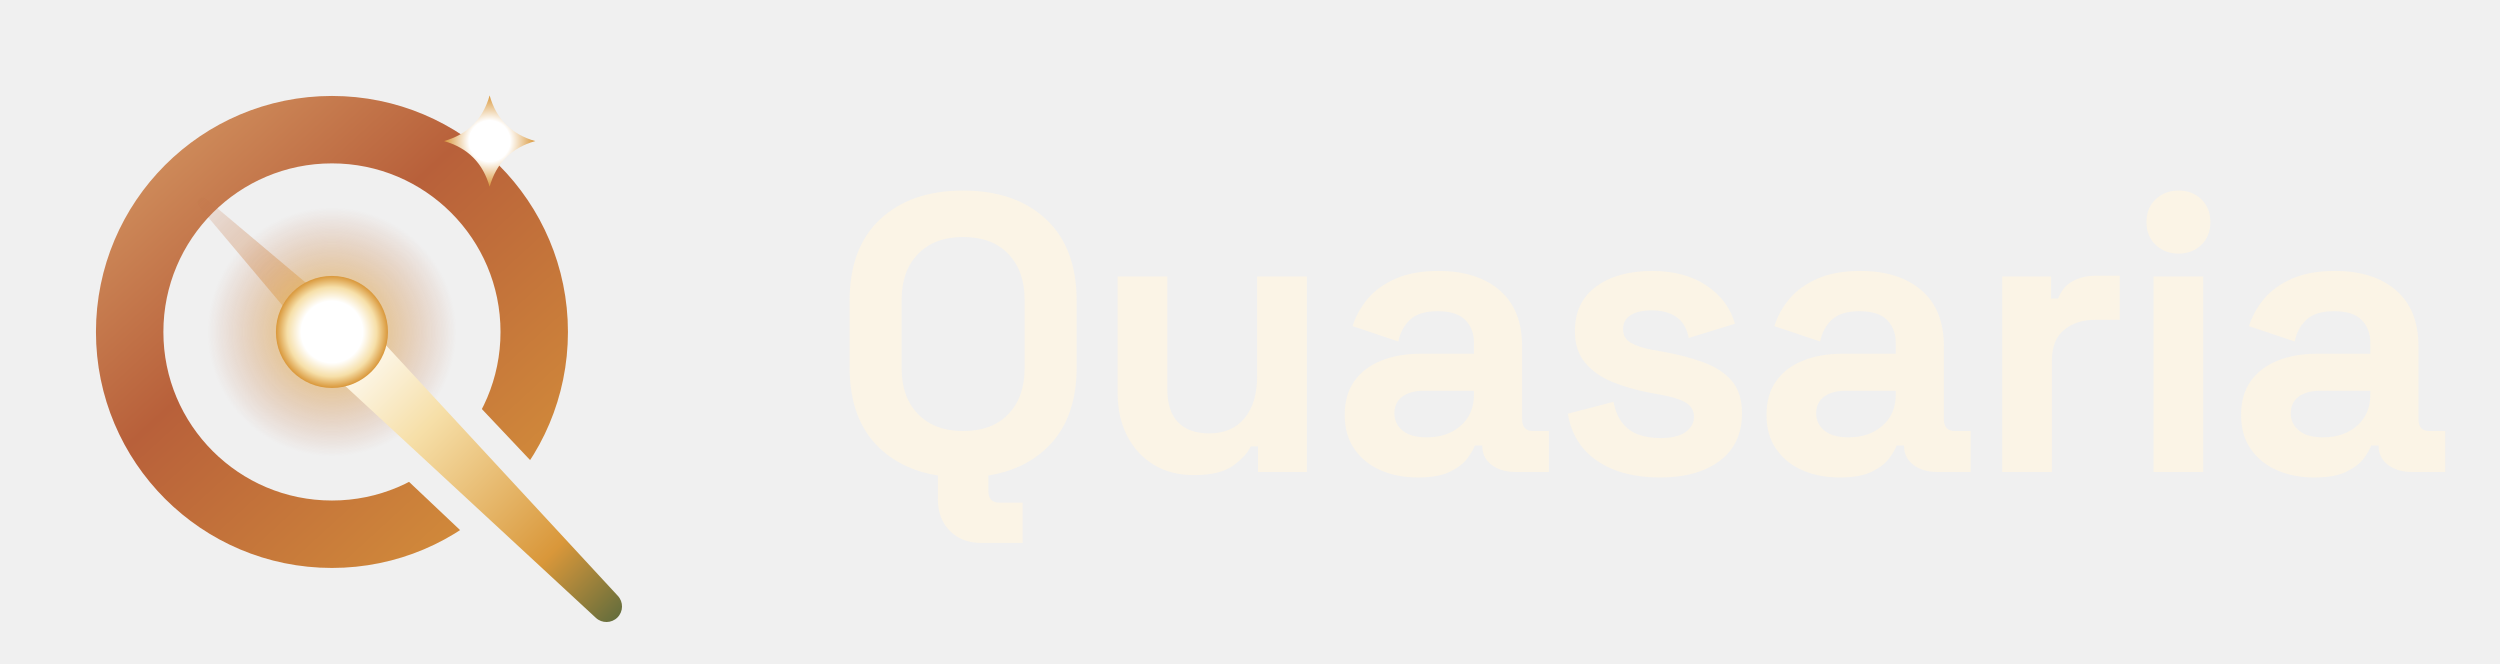
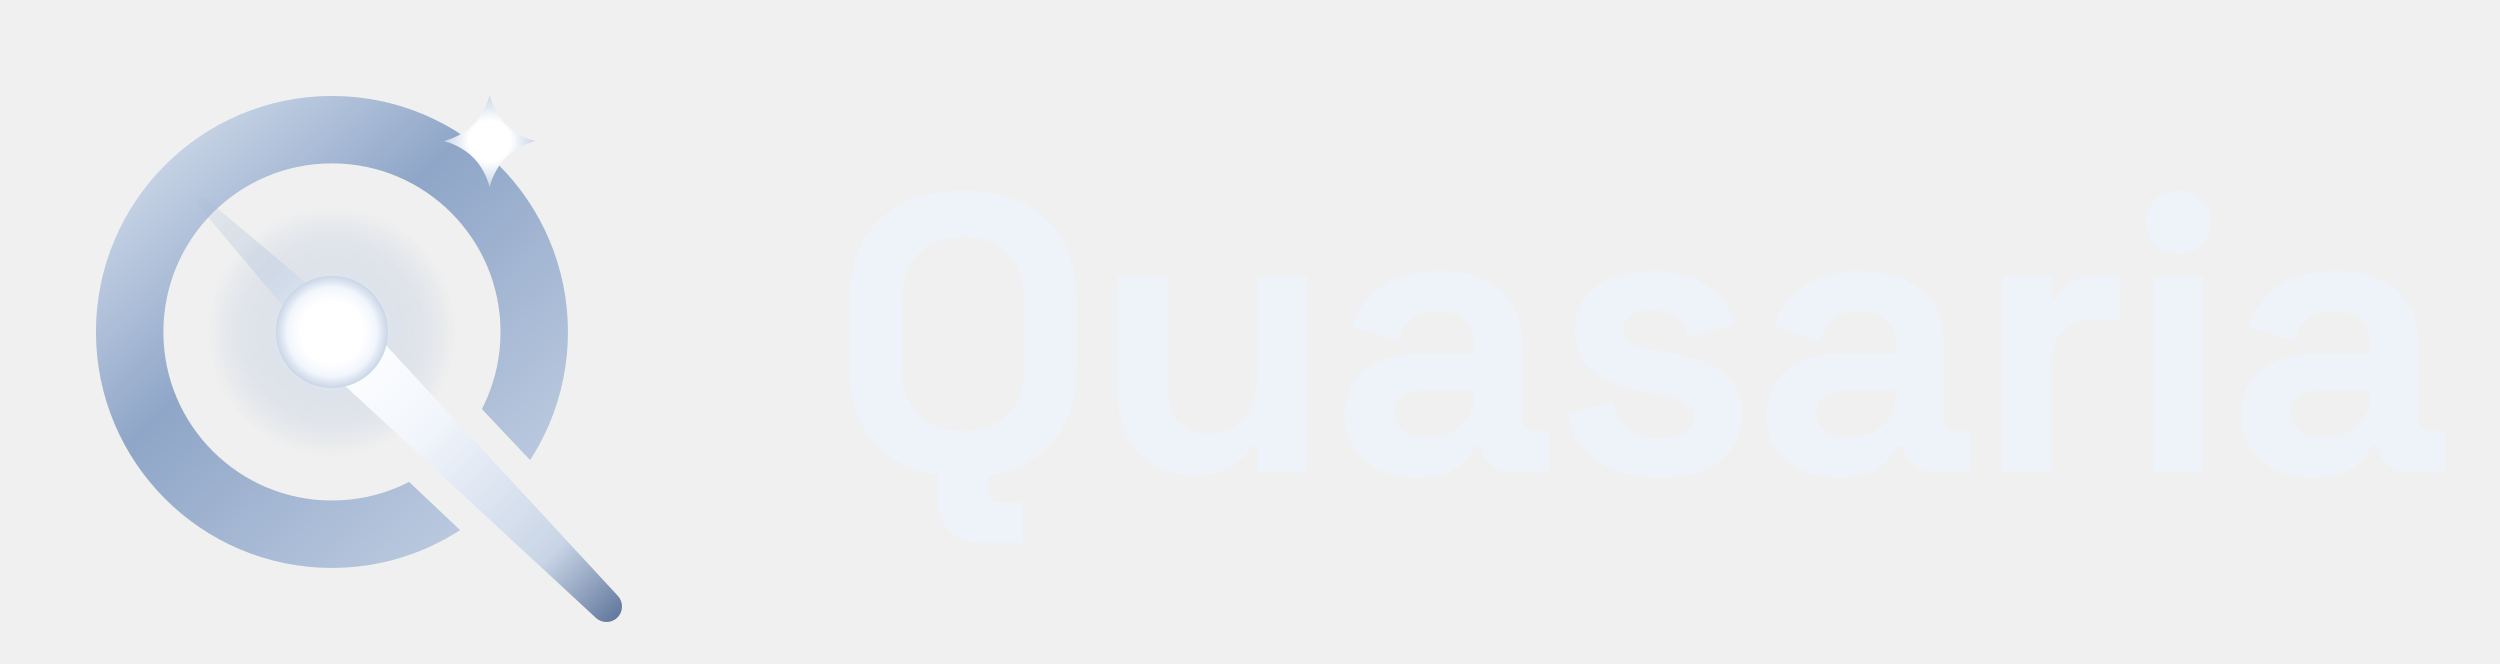
<svg xmlns="http://www.w3.org/2000/svg" viewBox="0 0 241 64" role="img" aria-labelledby="t d">
  <g>
    <defs>
      <linearGradient id="al-ring" x1="10" y1="8" x2="54" y2="56" gradientUnits="userSpaceOnUse">
-         <stop offset="0" stop-color="#D9A06A" />
-         <stop offset=".42" stop-color="#B8603A" />
-         <stop offset="1" stop-color="#D9973A" />
+         <stop offset="0" stop-color="#E3EAF4" />
+         <stop offset=".42" stop-color="#8FA6C8" />
+         <stop offset="1" stop-color="#C9D5E6" />
      </linearGradient>
      <linearGradient id="al-jet" x1="33" y1="33" x2="60" y2="60" gradientUnits="userSpaceOnUse">
        <stop offset="0" stop-color="#fff" />
-         <stop offset=".3" stop-color="#F6DFA8" />
-         <stop offset=".75" stop-color="#D9973A" />
-         <stop offset="1" stop-color="#5E6B3C" />
+         <stop offset=".3" stop-color="#F2F6FC" />
+         <stop offset=".75" stop-color="#C9D5E6" />
+         <stop offset="1" stop-color="#5B7299" />
      </linearGradient>
      <radialGradient id="al-core" cx="32" cy="32" r="5.4" gradientUnits="userSpaceOnUse">
        <stop offset="0" stop-color="#fff" />
        <stop offset=".55" stop-color="#fff" />
-         <stop offset=".8" stop-color="#F6DFA8" />
-         <stop offset="1" stop-color="#D9973A" />
+         <stop offset=".8" stop-color="#F2F6FC" />
+         <stop offset="1" stop-color="#C9D5E6" />
      </radialGradient>
      <radialGradient id="al-glint" cx="47.2" cy="13.6" r="4.4" gradientUnits="userSpaceOnUse">
        <stop offset="0" stop-color="#fff" />
        <stop offset=".45" stop-color="#fff" />
-         <stop offset="1" stop-color="#D9973A" />
+         <stop offset="1" stop-color="#C9D5E6" />
      </radialGradient>
      <linearGradient id="al-cjet" x1="31" y1="31" x2="18" y2="18" gradientUnits="userSpaceOnUse">
-         <stop offset="0" stop-color="#F6DFA8" stop-opacity=".95" />
-         <stop offset="1" stop-color="#B8603A" stop-opacity="0" />
+         <stop offset="0" stop-color="#F2F6FC" stop-opacity=".95" />
+         <stop offset="1" stop-color="#8FA6C8" stop-opacity="0" />
      </linearGradient>
      <radialGradient id="al-halo" cx="32" cy="32" r="12" gradientUnits="userSpaceOnUse">
-         <stop offset="0" stop-color="#F6DFA8" stop-opacity=".95" />
-         <stop offset=".45" stop-color="#D9973A" stop-opacity=".45" />
-         <stop offset="1" stop-color="#B8603A" stop-opacity="0" />
+         <stop offset="0" stop-color="#F2F6FC" stop-opacity=".95" />
+         <stop offset=".45" stop-color="#C9D5E6" stop-opacity=".45" />
+         <stop offset="1" stop-color="#8FA6C8" stop-opacity="0" />
      </radialGradient>
      <mask id="al-cut" maskUnits="userSpaceOnUse" x="0" y="0" width="64" height="64">
        <rect width="64" height="64" fill="#fff" />
        <path d="M28.18 35.82L59.03 64.97A4.2 4.2 0 0 0 64.97 59.03L35.82 28.18Z" fill="#000" />
      </mask>
    </defs>
    <circle cx="32" cy="32" r="19.5" fill="none" stroke="url(#al-ring)" stroke-width="6.5" mask="url(#al-cut)" />
    <path d="M32.34 29.66L19.85 19.15A0.5 0.5 0 0 0 19.15 19.85L29.66 32.34Z" fill="url(#al-cjet)" />
    <circle cx="32" cy="32" r="12" fill="url(#al-halo)" />
    <path d="M30.95 35.05L57.44 59.56A1.5 1.5 0 0 0 59.56 57.44L35.05 30.95Z" fill="url(#al-jet)" />
    <circle cx="32" cy="32" r="5.4" fill="url(#al-core)" />
    <path d="M47.2 9.2Q48.17 12.63 51.6 13.6Q48.17 14.57 47.2 18Q46.23 14.57 42.8 13.6Q46.23 12.63 47.2 9.2Z" fill="url(#al-glint)" />
  </g>
-   <path d="M98.58 52.34L94.59 52.34Q92.73 52.34 91.57 51.18Q90.41 50.02 90.41 48.08L90.41 48.08L90.41 45.84Q87.07 45.31 84.86 43.26L84.86 43.26Q81.90 40.52 81.90 35.39L81.90 35.39L81.90 29.01Q81.90 23.88 84.86 21.12Q87.83 18.37 92.84 18.37Q97.86 18.37 100.82 21.12Q103.79 23.88 103.79 29.01L103.79 29.01L103.79 35.39Q103.79 40.52 100.82 43.26L100.82 43.26Q98.62 45.31 95.28 45.84L95.28 45.84L95.28 47.32Q95.28 48.46 96.34 48.46L96.34 48.46L98.58 48.46L98.58 52.34ZM92.84 41.55L92.84 41.55Q95.66 41.55 97.21 39.91Q98.77 38.28 98.77 35.54L98.77 35.54L98.77 28.86Q98.77 26.12 97.21 24.49Q95.66 22.85 92.84 22.85L92.84 22.85Q90.07 22.85 88.49 24.49Q86.92 26.12 86.92 28.86L86.92 28.86L86.92 35.54Q86.92 38.28 88.49 39.91Q90.07 41.55 92.84 41.55ZM115.07 45.80L115.07 45.80Q112.87 45.80 111.22 44.80Q109.56 43.79 108.65 42.00Q107.74 40.22 107.74 37.90L107.74 37.90L107.74 26.65L112.53 26.65L112.53 37.52Q112.53 39.65 113.57 40.71Q114.62 41.78 116.56 41.78L116.56 41.78Q118.76 41.78 119.98 40.31Q121.19 38.85 121.19 36.23L121.19 36.23L121.19 26.65L125.98 26.65L125.98 45.50L121.27 45.50L121.27 43.03L120.58 43.03Q120.13 43.98 118.87 44.89Q117.62 45.80 115.07 45.80ZM136.70 46.03L136.70 46.03Q134.68 46.03 133.09 45.33Q131.49 44.63 130.56 43.28Q129.63 41.93 129.63 39.99L129.63 39.99Q129.63 38.05 130.56 36.74Q131.49 35.43 133.14 34.77Q134.80 34.10 136.92 34.10L136.92 34.10L142.09 34.10L142.09 33.04Q142.09 31.71 141.26 30.85Q140.42 30.00 138.60 30.00L138.60 30.00Q136.81 30.00 135.94 30.81Q135.06 31.63 134.80 32.92L134.80 32.92L130.39 31.44Q130.84 30.00 131.85 28.80Q132.86 27.60 134.55 26.86Q136.24 26.12 138.67 26.12L138.67 26.12Q142.40 26.12 144.56 27.98Q146.73 29.84 146.73 33.38L146.73 33.38L146.73 40.41Q146.73 41.55 147.79 41.55L147.79 41.55L149.31 41.55L149.31 45.50L146.12 45.50Q144.71 45.50 143.80 44.82Q142.89 44.13 142.89 42.99L142.89 42.99L142.89 42.95L142.17 42.95Q142.02 43.41 141.48 44.15Q140.95 44.89 139.81 45.46Q138.67 46.03 136.70 46.03ZM137.53 42.16L137.53 42.16Q139.55 42.16 140.82 41.03Q142.09 39.91 142.09 38.05L142.09 38.05L142.09 37.67L137.27 37.67Q135.94 37.67 135.18 38.24Q134.42 38.81 134.42 39.84L134.42 39.84Q134.42 40.86 135.21 41.51Q136.01 42.16 137.53 42.16ZM160.03 46.03L160.03 46.03Q156.34 46.03 153.99 44.44Q151.63 42.84 151.14 39.88L151.14 39.88L155.54 38.74Q155.81 40.07 156.44 40.83Q157.06 41.59 158.00 41.91Q158.93 42.23 160.03 42.23L160.03 42.23Q161.70 42.23 162.50 41.64Q163.30 41.05 163.30 40.18L163.30 40.18Q163.30 39.31 162.54 38.83Q161.78 38.36 160.10 38.05L160.10 38.05L159.04 37.86Q157.06 37.48 155.43 36.82Q153.80 36.15 152.81 34.97Q151.82 33.80 151.82 31.93L151.82 31.93Q151.82 29.12 153.87 27.62Q155.92 26.12 159.27 26.12L159.27 26.12Q162.42 26.12 164.51 27.53Q166.60 28.93 167.25 31.21L167.25 31.21L162.80 32.58Q162.50 31.14 161.57 30.53Q160.64 29.92 159.27 29.92L159.27 29.92Q157.90 29.92 157.18 30.39Q156.46 30.87 156.46 31.71L156.46 31.71Q156.46 32.62 157.22 33.05Q157.98 33.49 159.27 33.72L159.27 33.72L160.33 33.91Q162.46 34.29 164.19 34.92Q165.92 35.54 166.93 36.70Q167.93 37.86 167.93 39.84L167.93 39.84Q167.93 42.80 165.79 44.42Q163.64 46.03 160.03 46.03ZM177.36 46.03L177.36 46.03Q175.34 46.03 173.75 45.33Q172.15 44.63 171.22 43.28Q170.29 41.93 170.29 39.99L170.29 39.99Q170.29 38.05 171.22 36.74Q172.15 35.43 173.80 34.77Q175.46 34.10 177.58 34.10L177.58 34.10L182.75 34.10L182.75 33.04Q182.75 31.71 181.92 30.85Q181.08 30.00 179.26 30.00L179.26 30.00Q177.47 30.00 176.60 30.81Q175.72 31.63 175.46 32.92L175.46 32.92L171.05 31.44Q171.50 30.00 172.51 28.80Q173.52 27.60 175.21 26.86Q176.90 26.12 179.33 26.12L179.33 26.12Q183.06 26.12 185.22 27.98Q187.39 29.84 187.39 33.38L187.39 33.38L187.39 40.41Q187.39 41.55 188.45 41.55L188.45 41.55L189.97 41.55L189.97 45.50L186.78 45.50Q185.37 45.50 184.46 44.82Q183.55 44.13 183.55 42.99L183.55 42.99L183.55 42.95L182.83 42.95Q182.68 43.41 182.14 44.15Q181.61 44.89 180.47 45.46Q179.33 46.03 177.36 46.03ZM178.19 42.16L178.19 42.16Q180.21 42.16 181.48 41.03Q182.75 39.91 182.75 38.05L182.75 38.05L182.75 37.67L177.93 37.67Q176.60 37.67 175.84 38.24Q175.08 38.81 175.08 39.84L175.08 39.84Q175.08 40.86 175.87 41.51Q176.67 42.16 178.19 42.16ZM197.80 45.50L193.01 45.50L193.01 26.65L197.72 26.65L197.72 28.78L198.41 28.78Q198.83 27.64 199.80 27.11Q200.76 26.58 202.06 26.58L202.06 26.58L204.34 26.58L204.34 30.83L201.98 30.83Q200.16 30.83 198.98 31.80Q197.80 32.77 197.80 34.78L197.80 34.78L197.80 45.50ZM212.39 45.50L207.60 45.50L207.60 26.65L212.39 26.65L212.39 45.50ZM210.00 24.45L210.00 24.45Q208.71 24.45 207.81 23.61Q206.92 22.78 206.92 21.41L206.92 21.41Q206.92 20.04 207.81 19.20Q208.71 18.37 210.00 18.37L210.00 18.37Q211.33 18.37 212.20 19.20Q213.08 20.04 213.08 21.41L213.08 21.41Q213.08 22.78 212.20 23.61Q211.33 24.45 210.00 24.45ZM223.11 46.03L223.11 46.03Q221.09 46.03 219.50 45.33Q217.90 44.63 216.97 43.28Q216.04 41.93 216.04 39.99L216.04 39.99Q216.04 38.05 216.97 36.74Q217.90 35.43 219.56 34.77Q221.21 34.10 223.34 34.10L223.34 34.10L228.50 34.10L228.50 33.04Q228.50 31.71 227.67 30.85Q226.83 30.00 225.01 30.00L225.01 30.00Q223.22 30.00 222.35 30.81Q221.47 31.63 221.21 32.92L221.21 32.92L216.80 31.44Q217.26 30.00 218.26 28.80Q219.27 27.60 220.96 26.86Q222.65 26.12 225.08 26.12L225.08 26.12Q228.81 26.12 230.97 27.98Q233.14 29.84 233.14 33.38L233.14 33.38L233.14 40.41Q233.14 41.55 234.20 41.55L234.20 41.55L235.72 41.55L235.72 45.50L232.53 45.50Q231.13 45.50 230.21 44.82Q229.30 44.13 229.30 42.99L229.30 42.99L229.30 42.95L228.58 42.95Q228.43 43.41 227.90 44.15Q227.36 44.89 226.22 45.46Q225.08 46.03 223.11 46.03ZM223.94 42.16L223.94 42.16Q225.96 42.16 227.23 41.03Q228.50 39.91 228.50 38.05L228.50 38.05L228.50 37.67L223.68 37.67Q222.35 37.67 221.59 38.24Q220.83 38.81 220.83 39.84L220.83 39.84Q220.83 40.86 221.63 41.51Q222.42 42.16 223.94 42.16Z" fill="#FBF4E6" />
+   <path d="M98.58 52.34L94.59 52.34Q92.73 52.34 91.57 51.18Q90.41 50.02 90.41 48.08L90.41 48.08L90.41 45.84Q87.07 45.31 84.86 43.26L84.86 43.26Q81.90 40.52 81.90 35.39L81.90 35.39L81.90 29.01Q81.90 23.88 84.86 21.12Q87.83 18.37 92.84 18.37Q97.86 18.37 100.82 21.12Q103.79 23.88 103.79 29.01L103.79 29.01L103.79 35.39Q103.79 40.52 100.82 43.26L100.82 43.26Q98.62 45.31 95.28 45.84L95.28 45.84L95.28 47.32Q95.28 48.46 96.34 48.46L96.34 48.46L98.58 48.46L98.58 52.34ZM92.84 41.55L92.84 41.55Q95.66 41.55 97.21 39.91Q98.77 38.28 98.77 35.54L98.77 35.54L98.77 28.86Q98.77 26.12 97.21 24.49Q95.66 22.85 92.84 22.85L92.84 22.85Q90.07 22.85 88.49 24.49Q86.92 26.12 86.92 28.86L86.92 28.86L86.92 35.54Q86.92 38.28 88.49 39.91Q90.07 41.55 92.84 41.55ZM115.07 45.80L115.07 45.80Q112.87 45.80 111.22 44.80Q109.56 43.79 108.65 42.00Q107.74 40.22 107.74 37.90L107.74 37.90L107.74 26.65L112.53 26.65L112.53 37.52Q112.53 39.65 113.57 40.71Q114.62 41.78 116.56 41.78L116.56 41.78Q118.76 41.78 119.98 40.31Q121.19 38.85 121.19 36.23L121.19 36.23L121.19 26.65L125.98 26.65L125.98 45.50L121.27 45.50L121.27 43.03L120.58 43.03Q120.13 43.98 118.87 44.89Q117.62 45.80 115.07 45.80ZM136.70 46.03L136.70 46.03Q134.68 46.03 133.09 45.33Q131.49 44.63 130.56 43.28Q129.63 41.93 129.63 39.99L129.63 39.99Q129.63 38.05 130.56 36.74Q131.49 35.43 133.14 34.77Q134.80 34.10 136.92 34.10L136.92 34.10L142.09 34.10L142.09 33.04Q142.09 31.71 141.26 30.85Q140.42 30.00 138.60 30.00L138.60 30.00Q136.81 30.00 135.94 30.81Q135.06 31.63 134.80 32.92L134.80 32.92L130.39 31.44Q130.84 30.00 131.85 28.80Q132.86 27.60 134.55 26.86Q136.24 26.12 138.67 26.12L138.67 26.12Q142.40 26.12 144.56 27.98Q146.73 29.84 146.73 33.38L146.73 33.38L146.73 40.41Q146.73 41.55 147.79 41.55L147.79 41.55L149.31 41.55L149.31 45.50L146.12 45.50Q144.71 45.50 143.80 44.82Q142.89 44.13 142.89 42.99L142.89 42.99L142.89 42.95L142.17 42.95Q142.02 43.41 141.48 44.15Q140.95 44.89 139.81 45.46Q138.67 46.03 136.70 46.03ZM137.53 42.16L137.53 42.16Q139.55 42.16 140.82 41.03Q142.09 39.91 142.09 38.05L142.09 38.05L142.09 37.67L137.27 37.67Q135.94 37.67 135.18 38.24Q134.42 38.81 134.42 39.84L134.42 39.84Q134.42 40.86 135.21 41.51Q136.01 42.16 137.53 42.16ZM160.03 46.03L160.03 46.03Q156.34 46.03 153.99 44.44Q151.63 42.84 151.14 39.88L151.14 39.88L155.54 38.74Q155.81 40.07 156.44 40.83Q157.06 41.59 158.00 41.91Q158.93 42.23 160.03 42.23L160.03 42.23Q161.70 42.23 162.50 41.64Q163.30 41.05 163.30 40.18L163.30 40.18Q163.30 39.31 162.54 38.83Q161.78 38.36 160.10 38.05L160.10 38.05L159.04 37.86Q157.06 37.48 155.43 36.82Q153.80 36.15 152.81 34.97Q151.82 33.80 151.82 31.93L151.82 31.93Q151.82 29.12 153.87 27.62Q155.92 26.12 159.27 26.12L159.27 26.12Q162.42 26.12 164.51 27.53Q166.60 28.93 167.25 31.21L167.25 31.21L162.80 32.58Q162.50 31.14 161.57 30.53Q160.64 29.92 159.27 29.92L159.27 29.92Q157.90 29.92 157.18 30.39Q156.46 30.87 156.46 31.71L156.46 31.71Q156.46 32.62 157.22 33.05Q157.98 33.49 159.27 33.72L159.27 33.72L160.33 33.91Q162.46 34.29 164.19 34.92Q165.92 35.54 166.93 36.70Q167.93 37.86 167.93 39.84L167.93 39.84Q167.93 42.80 165.79 44.42Q163.64 46.03 160.03 46.03ZM177.36 46.03L177.36 46.03Q175.34 46.03 173.75 45.33Q172.15 44.63 171.22 43.28Q170.29 41.93 170.29 39.99L170.29 39.99Q170.29 38.05 171.22 36.74Q172.15 35.43 173.80 34.77Q175.46 34.10 177.58 34.10L177.58 34.10L182.75 34.10L182.75 33.04Q182.75 31.71 181.92 30.85Q181.08 30.00 179.26 30.00L179.26 30.00Q177.47 30.00 176.60 30.81Q175.72 31.63 175.46 32.92L175.46 32.92L171.05 31.44Q171.50 30.00 172.51 28.80Q173.52 27.60 175.21 26.86Q176.90 26.12 179.33 26.12L179.33 26.12Q183.06 26.12 185.22 27.98Q187.39 29.84 187.39 33.38L187.39 33.38L187.39 40.41Q187.39 41.55 188.45 41.55L188.45 41.55L189.97 41.55L189.97 45.50L186.78 45.50Q185.37 45.50 184.46 44.82Q183.55 44.13 183.55 42.99L183.55 42.99L183.55 42.95L182.83 42.95Q182.68 43.41 182.14 44.15Q181.61 44.89 180.47 45.46Q179.33 46.03 177.36 46.03ZM178.19 42.16L178.19 42.16Q180.21 42.16 181.48 41.03Q182.75 39.91 182.75 38.05L182.75 38.05L182.75 37.67L177.93 37.67Q176.60 37.67 175.84 38.24Q175.08 38.81 175.08 39.84L175.08 39.84Q175.08 40.86 175.87 41.51Q176.67 42.16 178.19 42.16ZM197.80 45.50L193.01 45.50L193.01 26.65L197.72 26.65L197.72 28.78L198.41 28.78Q198.83 27.64 199.80 27.11Q200.76 26.58 202.06 26.58L202.06 26.58L204.34 26.58L204.34 30.83L201.98 30.83Q200.16 30.83 198.98 31.80Q197.80 32.77 197.80 34.78L197.80 34.78L197.80 45.50ZM212.39 45.50L207.60 45.50L207.60 26.65L212.39 26.65L212.39 45.50ZM210.00 24.45L210.00 24.45Q208.71 24.45 207.81 23.61Q206.92 22.78 206.92 21.41L206.92 21.41Q206.92 20.04 207.81 19.20Q208.71 18.37 210.00 18.37L210.00 18.37Q211.33 18.37 212.20 19.20Q213.08 20.04 213.08 21.41L213.08 21.41Q213.08 22.78 212.20 23.61Q211.33 24.45 210.00 24.45ZM223.11 46.03L223.11 46.03Q221.09 46.03 219.50 45.33Q217.90 44.63 216.97 43.28Q216.04 41.93 216.04 39.99L216.04 39.99Q216.04 38.05 216.97 36.74Q217.90 35.43 219.56 34.77Q221.21 34.10 223.34 34.10L223.34 34.10L228.50 34.10L228.50 33.04Q228.50 31.71 227.67 30.85Q226.83 30.00 225.01 30.00L225.01 30.00Q223.22 30.00 222.35 30.81Q221.47 31.63 221.21 32.92L221.21 32.92L216.80 31.44Q217.26 30.00 218.26 28.80Q219.27 27.60 220.96 26.86Q222.65 26.12 225.08 26.12L225.08 26.12Q228.81 26.12 230.97 27.98Q233.14 29.84 233.14 33.38L233.14 33.38L233.14 40.41Q233.14 41.55 234.20 41.55L234.20 41.55L235.72 41.55L235.72 45.50L232.53 45.50Q231.13 45.50 230.21 44.82Q229.30 44.13 229.30 42.99L229.30 42.99L229.30 42.95L228.58 42.95Q228.43 43.41 227.90 44.15Q227.36 44.89 226.22 45.46Q225.08 46.03 223.11 46.03ZM223.94 42.16L223.94 42.16Q225.96 42.16 227.23 41.03Q228.50 39.91 228.50 38.05L228.50 38.05L228.50 37.67L223.68 37.67Q222.35 37.67 221.59 38.24Q220.83 38.81 220.83 39.84L220.83 39.84Q220.83 40.86 221.63 41.51Q222.42 42.16 223.94 42.16Z" fill="#EEF3FA" />
</svg>
